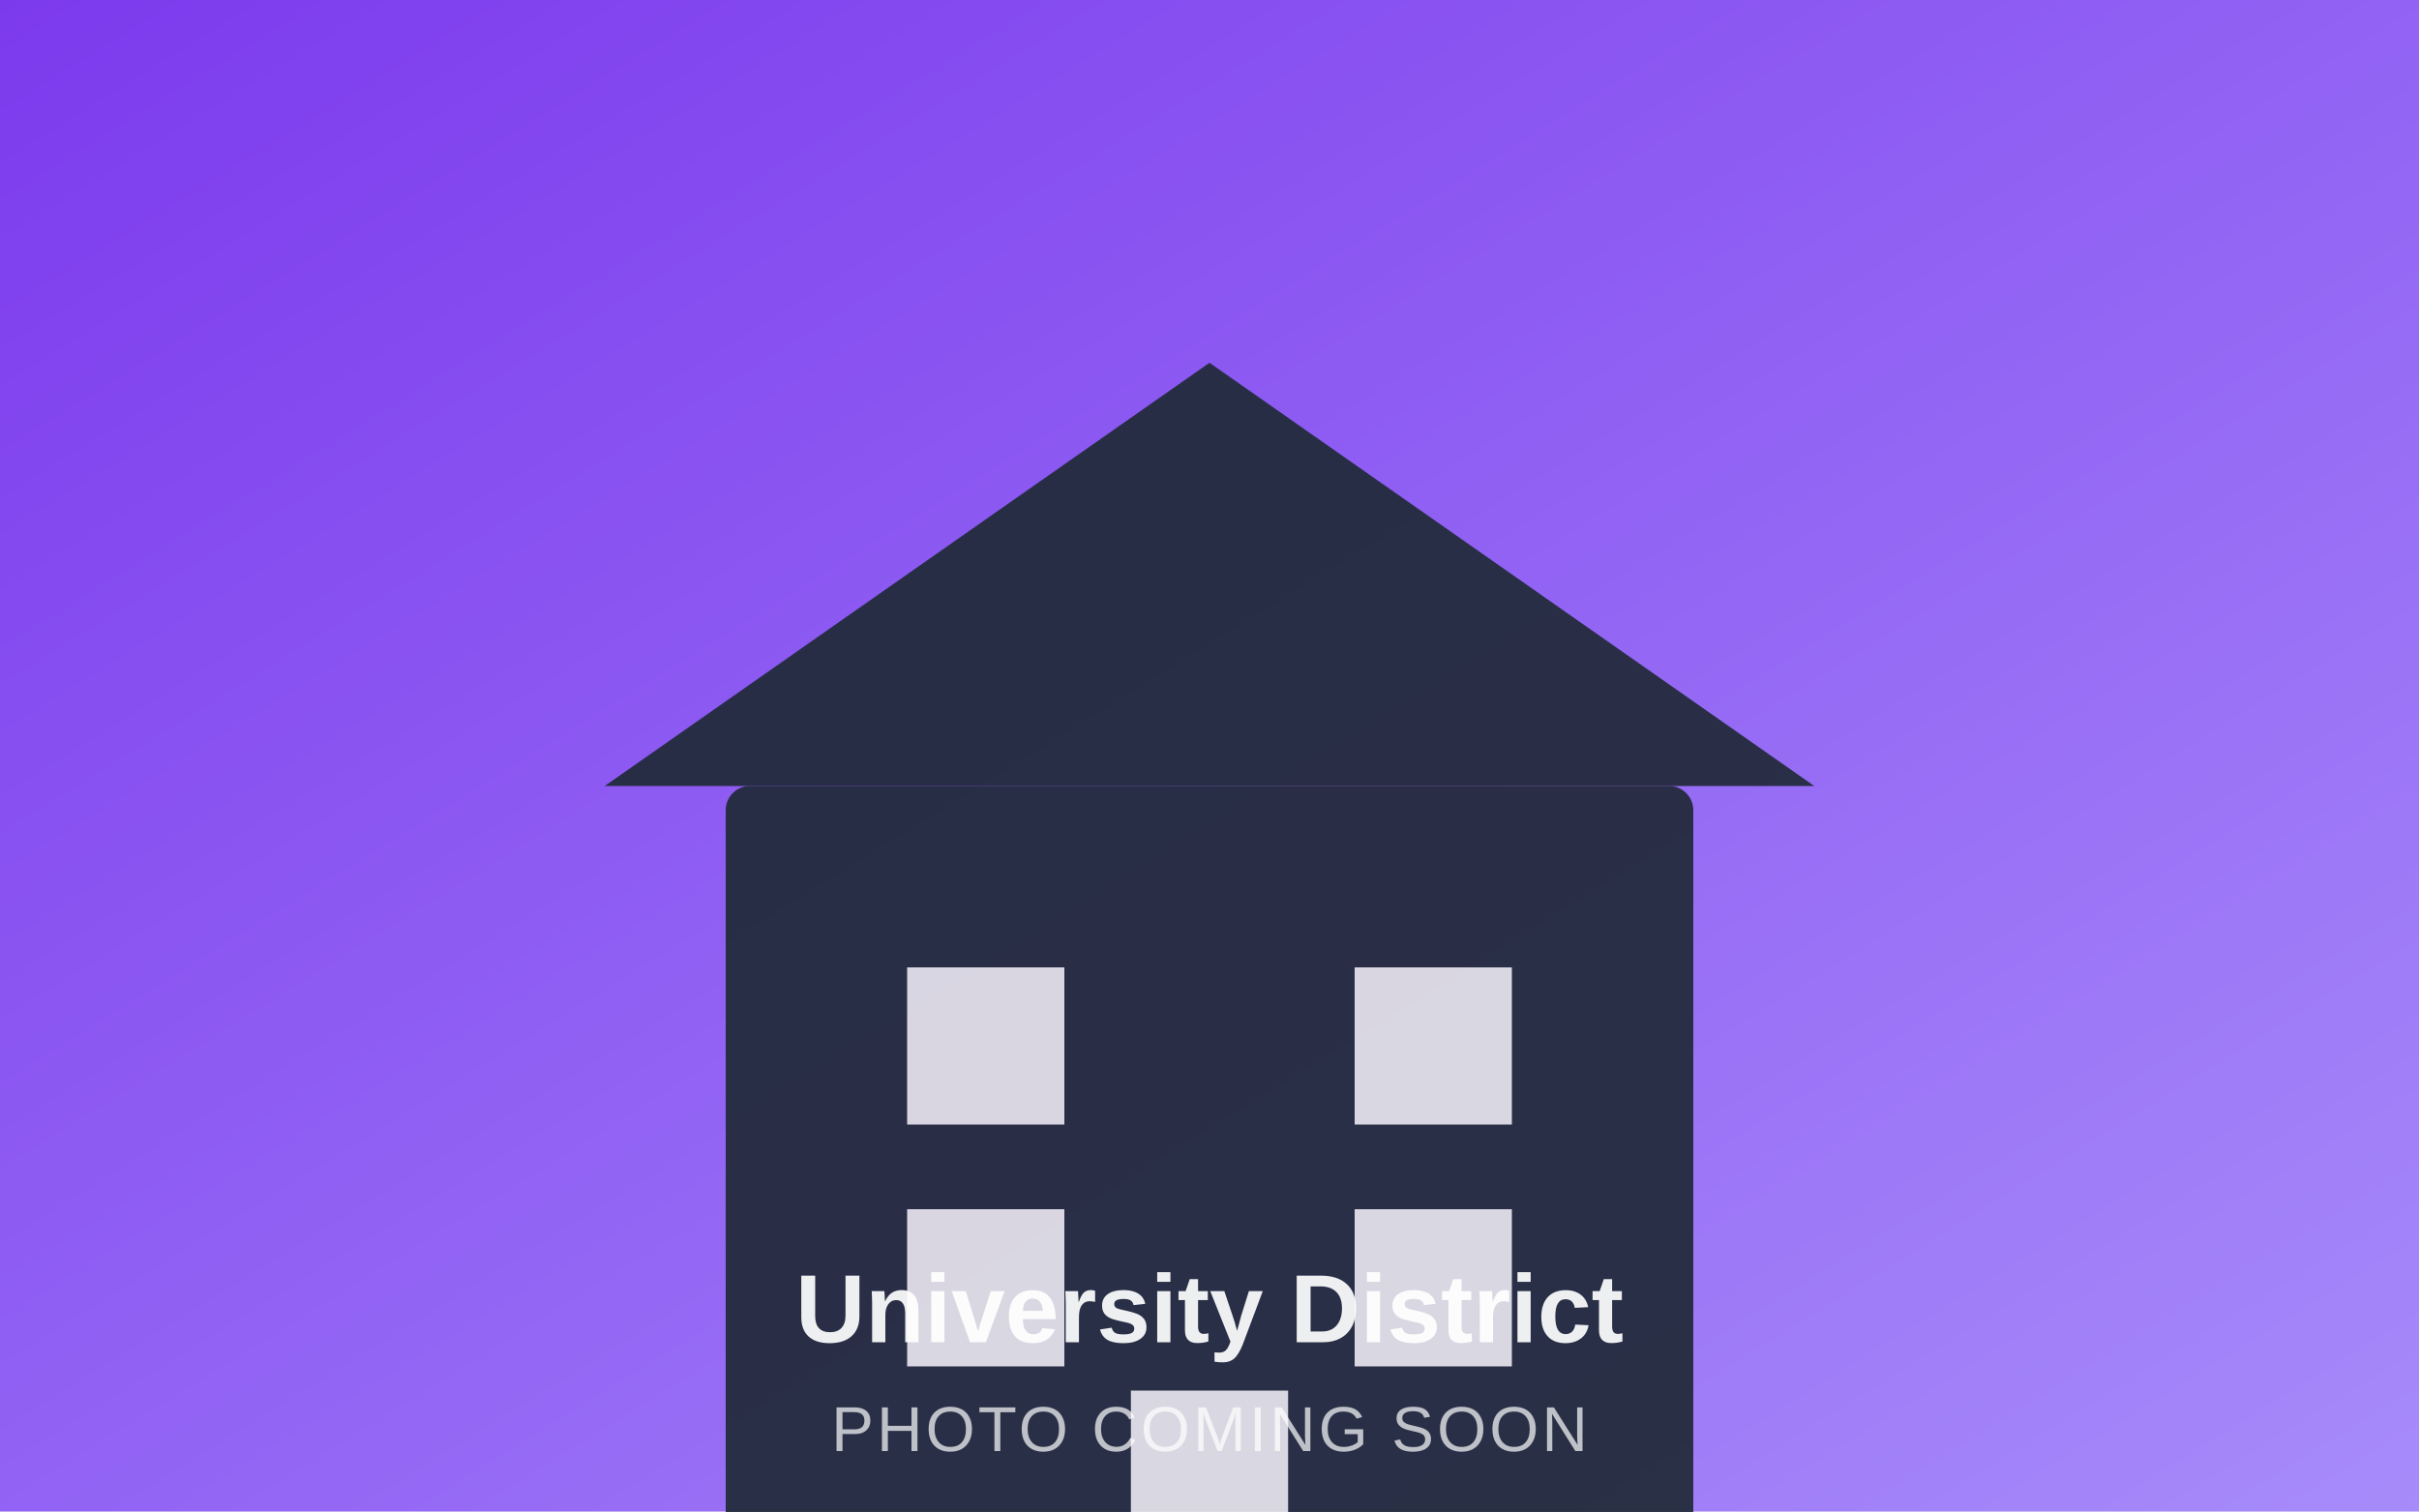
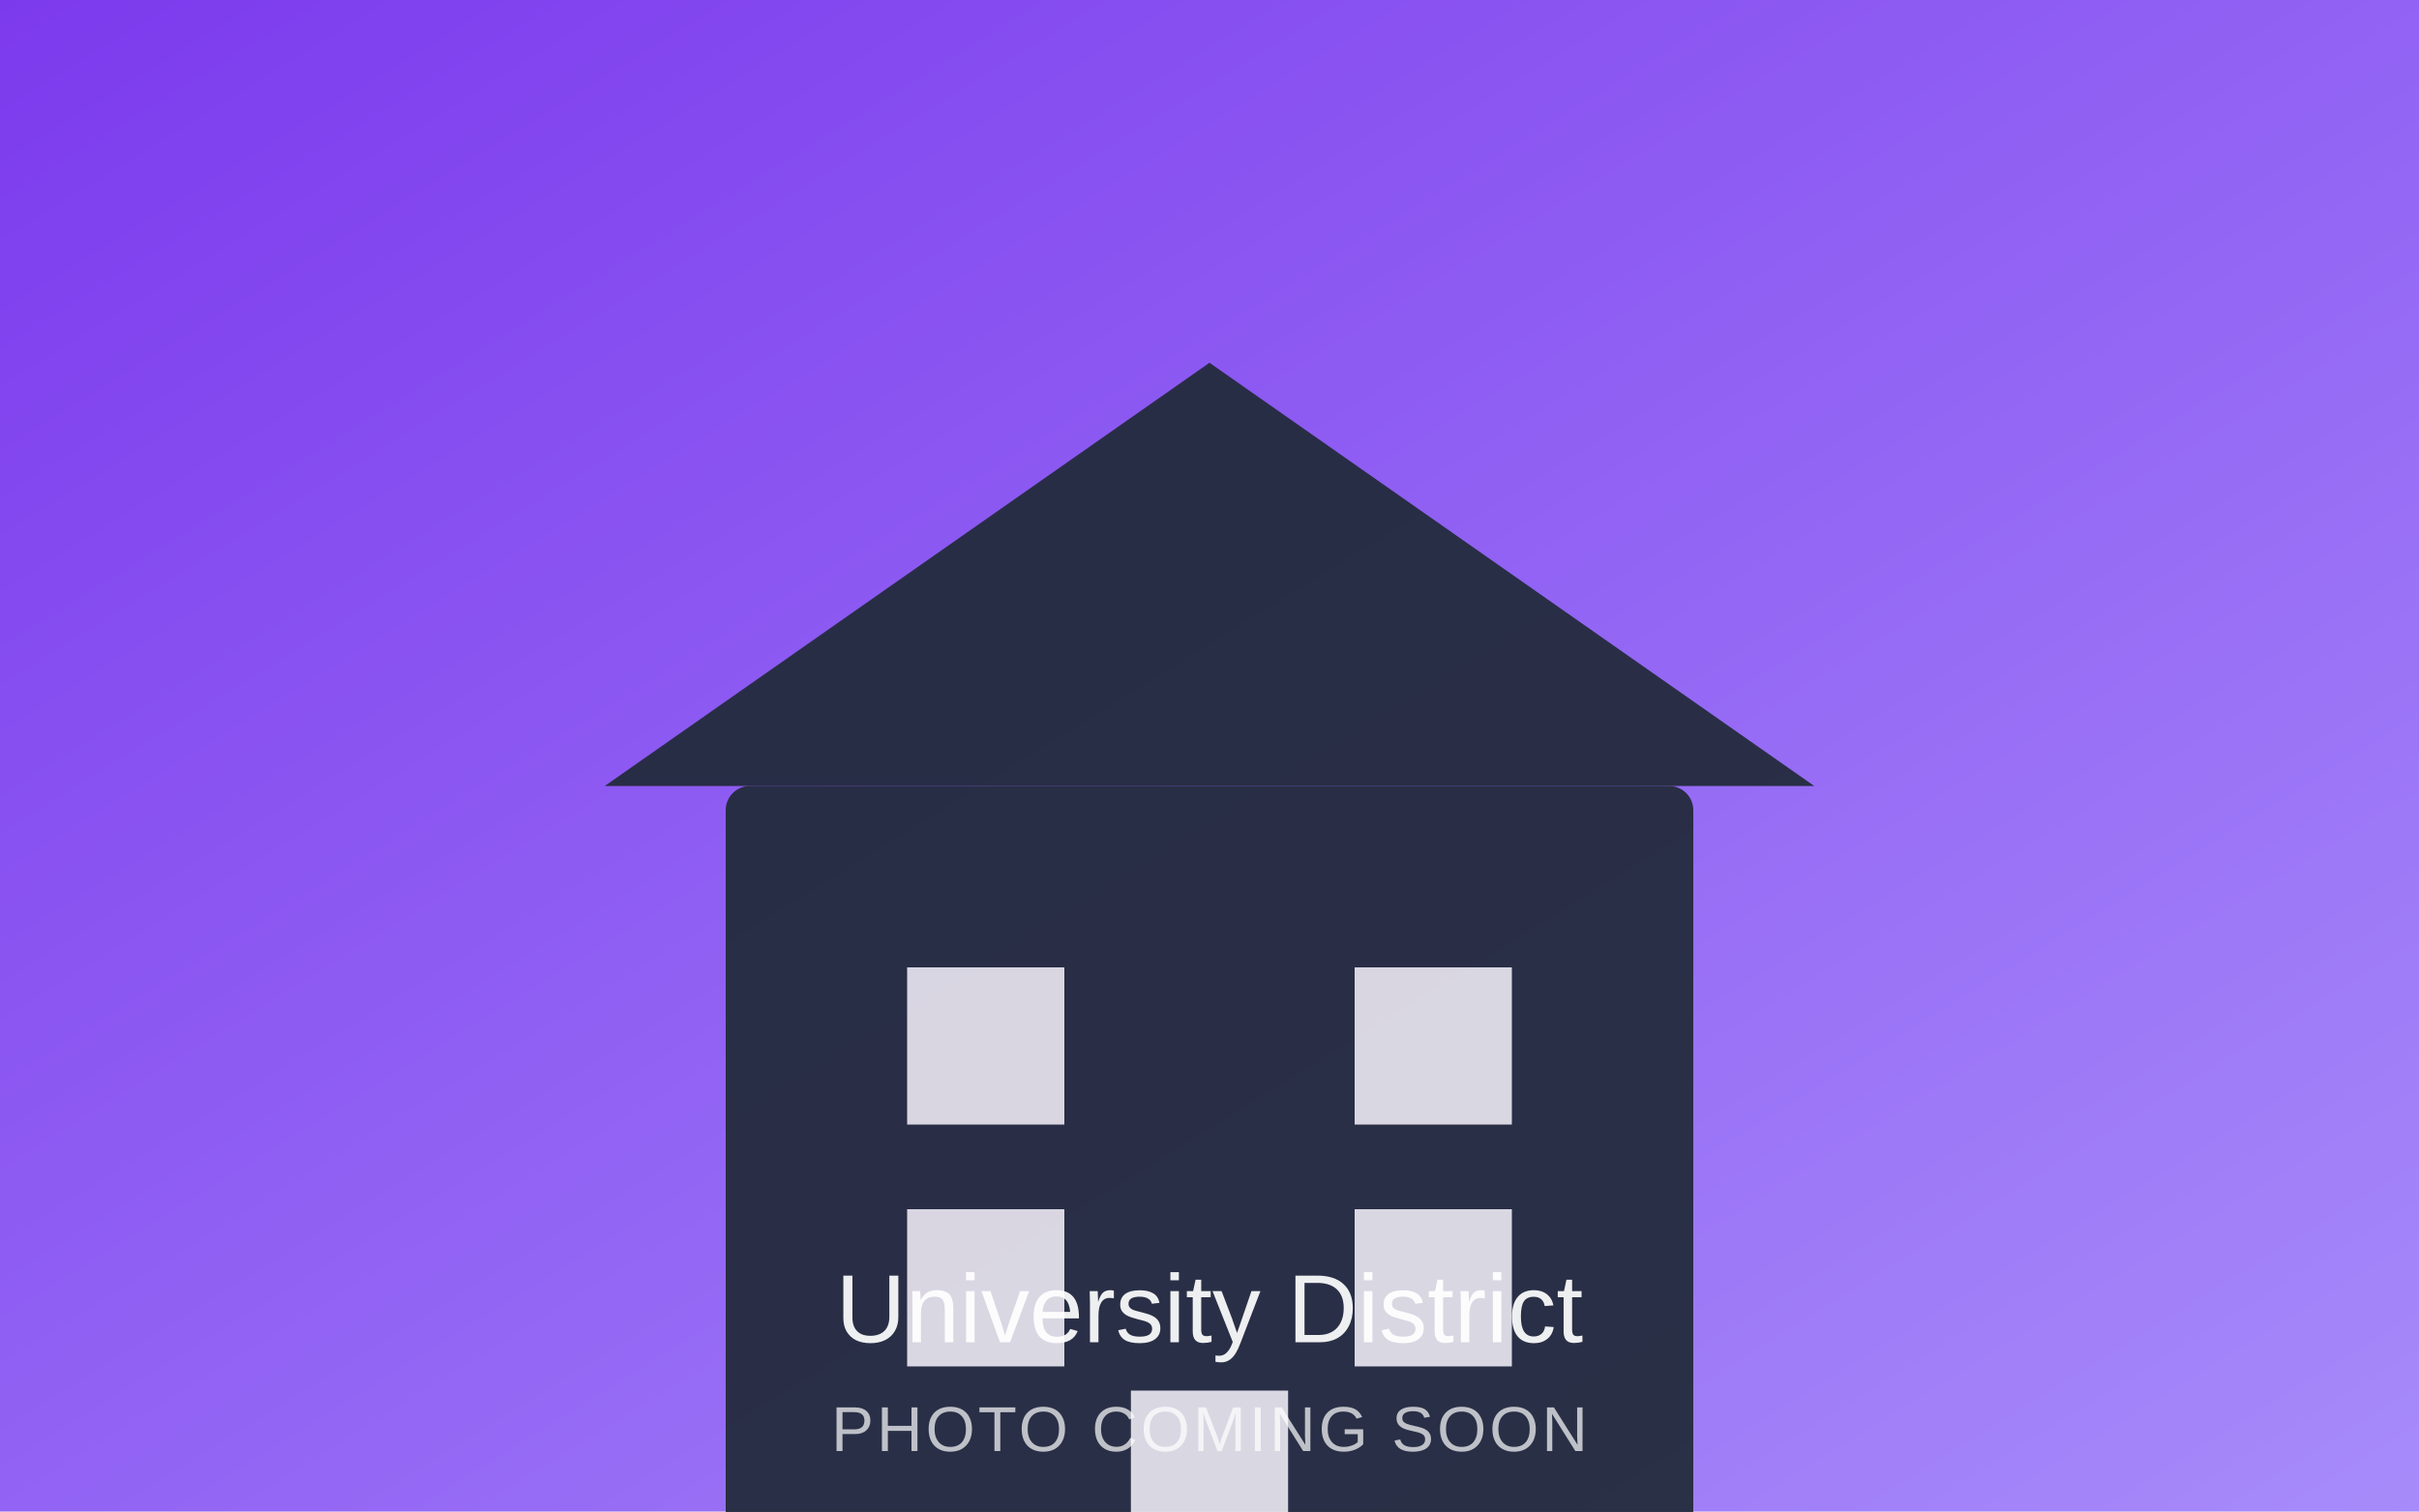
<svg xmlns="http://www.w3.org/2000/svg" width="800" height="500" viewBox="0 0 400 250">
  <defs>
    <linearGradient id="g" x1="0" y1="0" x2="1" y2="1">
      <stop offset="0%" stop-color="#7c3aed" />
      <stop offset="100%" stop-color="#a78bfa" />
    </linearGradient>
  </defs>
  <rect width="400" height="250" fill="url(#g)" />
  <g fill="#1f2937" opacity="0.92">
    <rect x="120" y="130" width="160" height="140" rx="4" />
    <polygon points="100,130 200,60 300,130" />
    <rect x="150" y="160" width="26" height="26" fill="#ffffff" opacity="0.85" />
    <rect x="224" y="160" width="26" height="26" fill="#ffffff" opacity="0.85" />
    <rect x="150" y="200" width="26" height="26" fill="#ffffff" opacity="0.85" />
    <rect x="224" y="200" width="26" height="26" fill="#ffffff" opacity="0.85" />
    <rect x="187" y="230" width="26" height="40" fill="#ffffff" opacity="0.85" />
  </g>
-   <text x="200" y="222" font-family="'Segoe UI', Arial, sans-serif" font-size="16" font-weight="600" fill="#ffffff" text-anchor="middle" opacity="0.92">University District</text>
-   <text x="200" y="240" font-family="'Segoe UI', Arial, sans-serif" font-size="10.5" font-weight="500" fill="#ffffff" text-anchor="middle" opacity="0.7" letter-spacing="0.5">PHOTO COMING SOON</text>
+   <text x="200" y="222" font-family="'Segoe UI', Arial, sans-serif" font-size="16" font-weight="400" fill="#ffffff" text-anchor="middle" opacity="0.92">University District</text>
+   <text x="200" y="240" font-family="'Segoe UI', Arial, sans-serif" font-size="10.5" font-weight="400" fill="#ffffff" text-anchor="middle" opacity="0.7" letter-spacing="0.5">PHOTO COMING SOON</text>
</svg>
